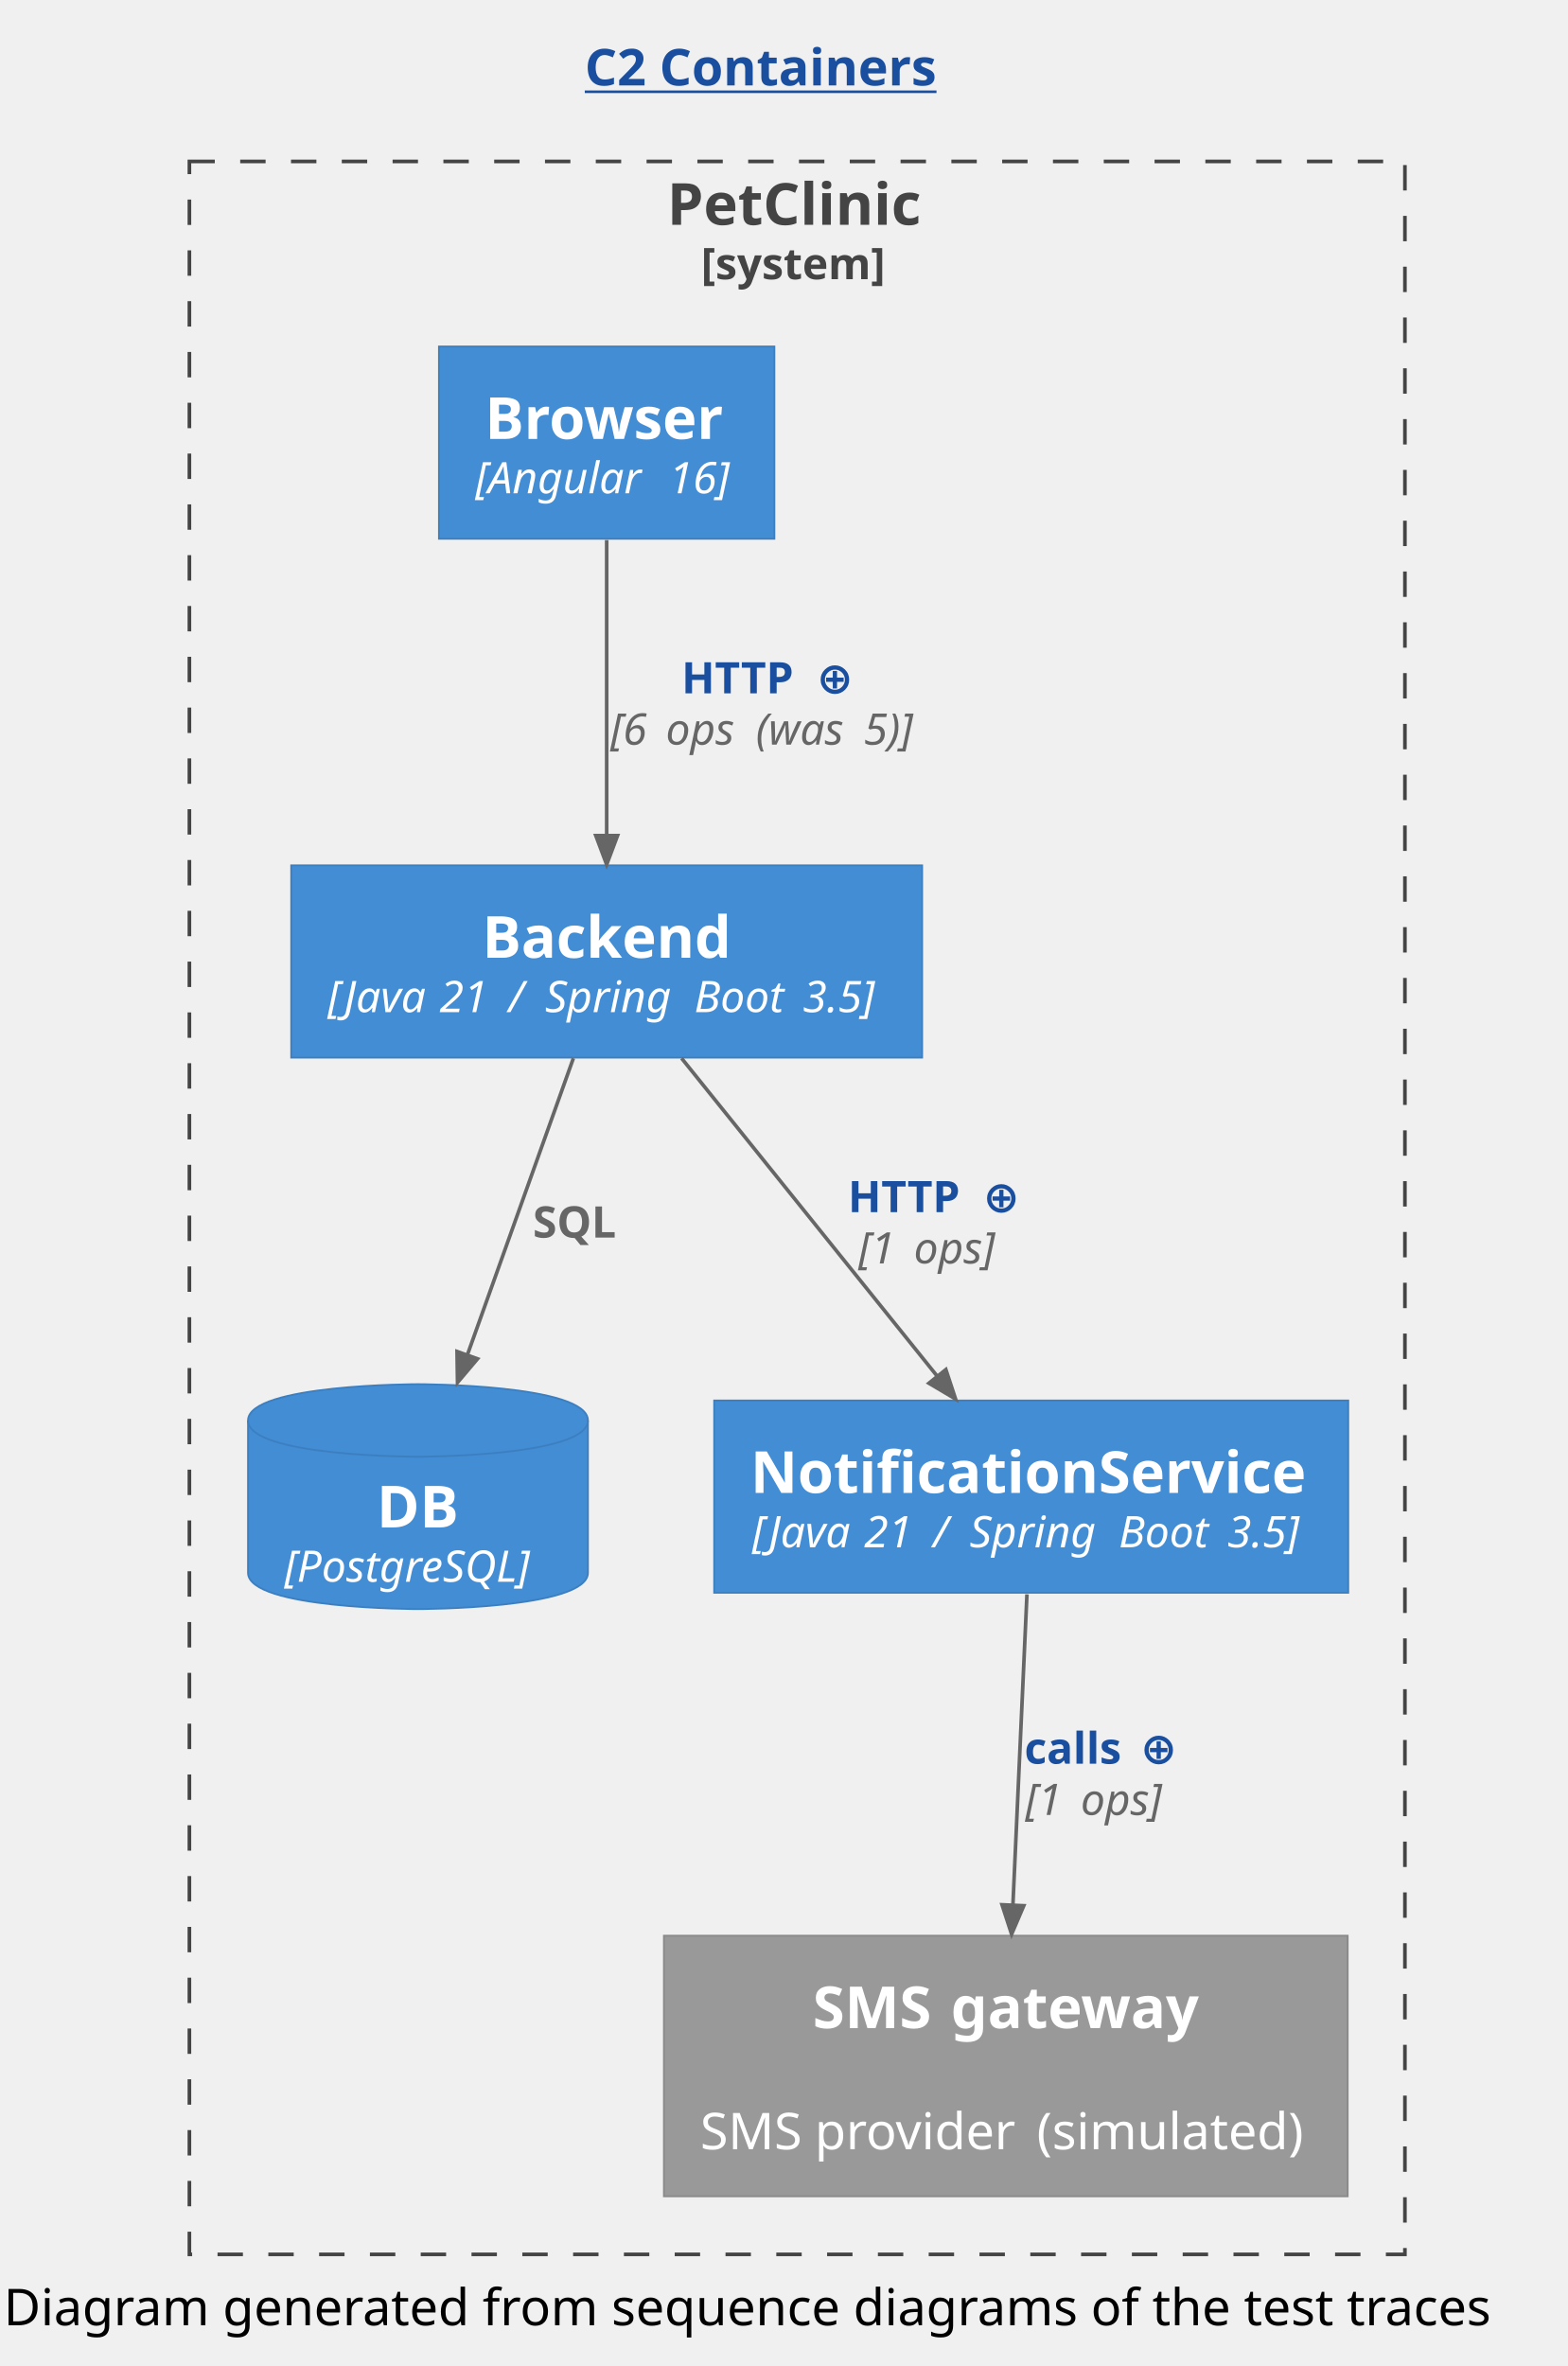
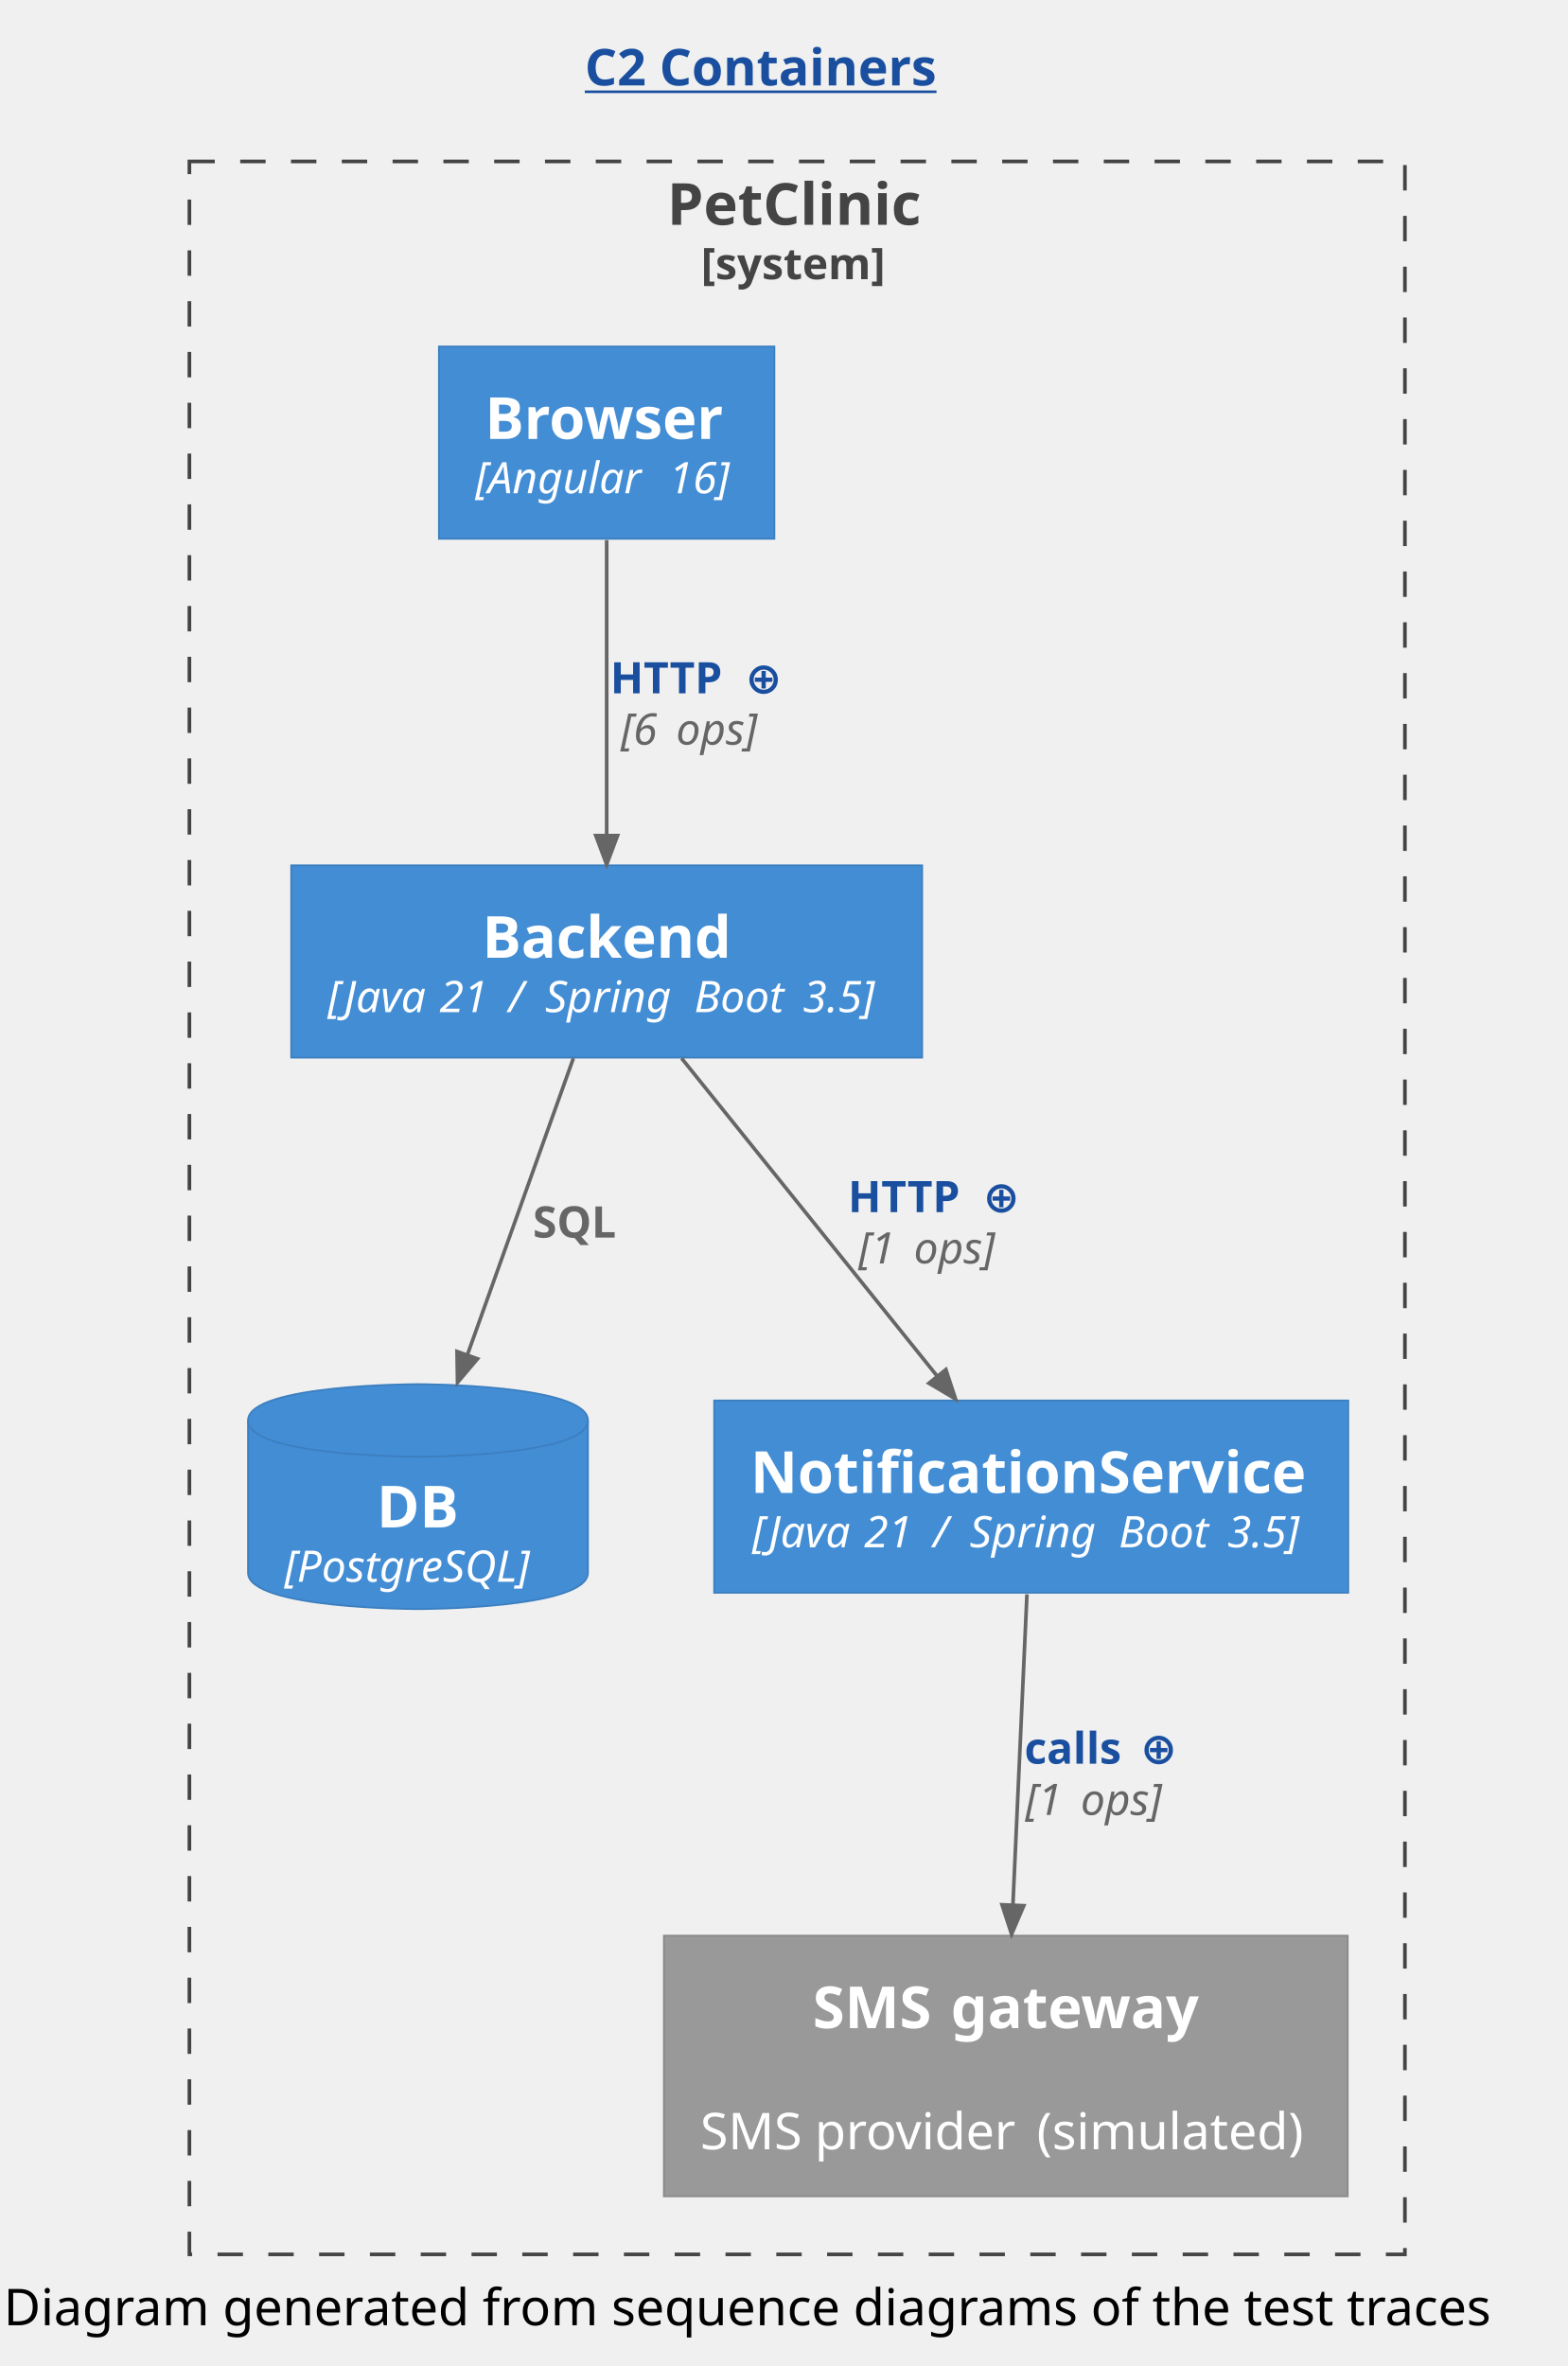
<svg xmlns="http://www.w3.org/2000/svg" xmlns:xlink="http://www.w3.org/1999/xlink" contentStyleType="text/css" data-diagram-type="DESCRIPTION" height="652px" preserveAspectRatio="none" style="width:432px;height:652px;background:#FFFFFF;" version="1.1" viewBox="0 0 432 652" width="432px" zoomAndPan="magnify">
  <defs />
  <g>
    <g class="title" data-source-line="6">
-       <a href="https://c4model.com/diagrams/container" target="_blank" rel="noopener noreferrer" title="What a container diagram is, on Simon Brown's own site" xlink:actuate="onRequest" xlink:href="https://c4model.com/diagrams/container" xlink:show="new" xlink:title="What a container diagram is, on Simon Brown's own site" xlink:type="simple">
+       <a href="https://c4model.com/diagrams/container" target="_blank" rel="noopener noreferrer" title="What is a C2 diagram?" xlink:actuate="onRequest" xlink:href="https://c4model.com/diagrams/container" xlink:show="new" xlink:title="What is a C2 diagram?" xlink:type="simple">
        <text fill="#1A4FA0" font-family="sans-serif" font-size="14" font-weight="bold" lengthAdjust="spacing" text-decoration="underline" textLength="102.067" x="161.166" y="23.535">C2 Containers</text>
      </a>
    </g>
    <g class="cluster" data-qualified-name="c2_system" data-source-line="1666" id="ent0002">
      <rect fill="none" height="576.75" style="stroke:#444444;stroke-width:1;stroke-dasharray:7,7;" width="335" x="52.2" y="44.488" />
      <text fill="#444444" font-family="sans-serif" font-size="16" font-weight="bold" lengthAdjust="spacing" textLength="71.703" x="183.848" y="61.957">PetClinic</text>
      <text fill="#444444" font-family="sans-serif" font-size="12" font-weight="bold" lengthAdjust="spacing" textLength="52.992" x="193.204" y="76.934">[system]</text>
    </g>
    <g class="entity" data-qualified-name="c2_system.Backend" data-source-line="71" id="ent0003">
      <rect fill="#438DD5" height="52.977" style="stroke:#3C7FC0;stroke-width:0.5;" width="173.885" x="80.26" y="238.468" />
      <text fill="#FFFFFF" font-family="sans-serif" font-size="16" font-weight="bold" lengthAdjust="spacing" textLength="68.609" x="132.897" y="263.937">Backend</text>
      <text fill="#FFFFFF" font-family="sans-serif" font-size="12" font-style="italic" lengthAdjust="spacing" textLength="27.1" x="90.26" y="278.914">[Java</text>
      <text fill="#FFFFFF" font-family="sans-serif" font-size="12" font-style="italic" lengthAdjust="spacing" textLength="3.797" x="117.359" y="278.914"> </text>
      <text fill="#FFFFFF" font-family="sans-serif" font-size="12" font-style="italic" lengthAdjust="spacing" textLength="15.176" x="121.156" y="278.914">21</text>
      <text fill="#FFFFFF" font-family="sans-serif" font-size="12" font-style="italic" lengthAdjust="spacing" textLength="3.797" x="136.332" y="278.914"> </text>
      <text fill="#FFFFFF" font-family="sans-serif" font-size="12" font-style="italic" lengthAdjust="spacing" textLength="6.293" x="140.129" y="278.914">/</text>
      <text fill="#FFFFFF" font-family="sans-serif" font-size="12" font-style="italic" lengthAdjust="spacing" textLength="3.797" x="146.422" y="278.914"> </text>
      <text fill="#FFFFFF" font-family="sans-serif" font-size="12" font-style="italic" lengthAdjust="spacing" textLength="37.324" x="150.219" y="278.914">Spring</text>
      <text fill="#FFFFFF" font-family="sans-serif" font-size="12" font-style="italic" lengthAdjust="spacing" textLength="3.797" x="187.543" y="278.914"> </text>
      <text fill="#FFFFFF" font-family="sans-serif" font-size="12" font-style="italic" lengthAdjust="spacing" textLength="26.133" x="191.34" y="278.914">Boot</text>
      <text fill="#FFFFFF" font-family="sans-serif" font-size="12" font-style="italic" lengthAdjust="spacing" textLength="3.797" x="217.473" y="278.914"> </text>
      <text fill="#FFFFFF" font-family="sans-serif" font-size="12" font-style="italic" lengthAdjust="spacing" textLength="22.875" x="221.269" y="278.914">3.5]</text>
    </g>
    <g class="entity" data-qualified-name="c2_system.Browser" data-source-line="71" id="ent0004">
      <rect fill="#438DD5" height="52.977" style="stroke:#3C7FC0;stroke-width:0.5;" width="92.439" x="120.98" y="95.488" />
      <text fill="#FFFFFF" font-family="sans-serif" font-size="16" font-weight="bold" lengthAdjust="spacing" textLength="67.07" x="133.664" y="120.957">Browser</text>
      <text fill="#FFFFFF" font-family="sans-serif" font-size="12" font-style="italic" lengthAdjust="spacing" textLength="49.565" x="130.98" y="135.934">[Angular</text>
      <text fill="#FFFFFF" font-family="sans-serif" font-size="12" font-style="italic" lengthAdjust="spacing" textLength="3.797" x="180.544" y="135.934"> </text>
      <text fill="#FFFFFF" font-family="sans-serif" font-size="12" font-style="italic" lengthAdjust="spacing" textLength="19.078" x="184.341" y="135.934">16]</text>
    </g>
    <g class="entity" data-qualified-name="c2_system.DB" data-source-line="75" id="ent0005">
      <path d="M68.36,391.438 C68.36,381.438 115.198,381.438 115.198,381.438 C115.198,381.438 162.036,381.438 162.036,391.438 L162.036,433.415 C162.036,443.415 115.198,443.415 115.198,443.415 C115.198,443.415 68.36,443.415 68.36,433.415 L68.36,391.438" fill="#438DD5" style="stroke:#3C7FC0;stroke-width:0.5;" />
      <path d="M68.36,391.438 C68.36,401.438 115.198,401.438 115.198,401.438 C115.198,401.438 162.036,401.438 162.036,391.438" fill="none" style="stroke:#3C7FC0;stroke-width:0.5;" />
      <text fill="#FFFFFF" font-family="sans-serif" font-size="16" font-weight="bold" lengthAdjust="spacing" textLength="22.766" x="103.815" y="420.907">DB</text>
      <text fill="#FFFFFF" font-family="sans-serif" font-size="12" font-style="italic" lengthAdjust="spacing" textLength="73.676" x="78.36" y="435.884">[PostgreSQL]</text>
    </g>
    <g class="entity" data-qualified-name="c2_system.NotificationService" data-source-line="71" id="ent0006">
      <rect fill="#438DD5" height="52.977" style="stroke:#3C7FC0;stroke-width:0.5;" width="174.75" x="196.83" y="385.938" />
      <text fill="#FFFFFF" font-family="sans-serif" font-size="16" font-weight="bold" lengthAdjust="spacing" textLength="154.75" x="206.83" y="411.407">NotificationService</text>
      <text fill="#FFFFFF" font-family="sans-serif" font-size="12" font-style="italic" lengthAdjust="spacing" textLength="27.1" x="207.262" y="426.384">[Java</text>
      <text fill="#FFFFFF" font-family="sans-serif" font-size="12" font-style="italic" lengthAdjust="spacing" textLength="3.797" x="234.362" y="426.384"> </text>
      <text fill="#FFFFFF" font-family="sans-serif" font-size="12" font-style="italic" lengthAdjust="spacing" textLength="15.176" x="238.159" y="426.384">21</text>
      <text fill="#FFFFFF" font-family="sans-serif" font-size="12" font-style="italic" lengthAdjust="spacing" textLength="3.797" x="253.335" y="426.384"> </text>
      <text fill="#FFFFFF" font-family="sans-serif" font-size="12" font-style="italic" lengthAdjust="spacing" textLength="6.293" x="257.132" y="426.384">/</text>
      <text fill="#FFFFFF" font-family="sans-serif" font-size="12" font-style="italic" lengthAdjust="spacing" textLength="3.797" x="263.424" y="426.384"> </text>
      <text fill="#FFFFFF" font-family="sans-serif" font-size="12" font-style="italic" lengthAdjust="spacing" textLength="37.324" x="267.221" y="426.384">Spring</text>
      <text fill="#FFFFFF" font-family="sans-serif" font-size="12" font-style="italic" lengthAdjust="spacing" textLength="3.797" x="304.546" y="426.384"> </text>
      <text fill="#FFFFFF" font-family="sans-serif" font-size="12" font-style="italic" lengthAdjust="spacing" textLength="26.133" x="308.342" y="426.384">Boot</text>
      <text fill="#FFFFFF" font-family="sans-serif" font-size="12" font-style="italic" lengthAdjust="spacing" textLength="3.797" x="334.475" y="426.384"> </text>
      <text fill="#FFFFFF" font-family="sans-serif" font-size="12" font-style="italic" lengthAdjust="spacing" textLength="22.875" x="338.272" y="426.384">3.5]</text>
    </g>
    <g class="entity" data-qualified-name="c2_system.SMS_gateway" data-source-line="212" id="ent0007">
      <rect fill="#999999" height="71.82" style="stroke:#8A8A8A;stroke-width:0.5;" width="188.444" x="182.98" y="533.418" />
      <text fill="#FFFFFF" font-family="sans-serif" font-size="16" font-weight="bold" lengthAdjust="spacing" textLength="32.805" x="223.983" y="558.887">SMS</text>
      <text fill="#FFFFFF" font-family="sans-serif" font-size="16" font-weight="bold" lengthAdjust="spacing" textLength="5.273" x="256.788" y="558.887"> </text>
      <text fill="#FFFFFF" font-family="sans-serif" font-size="16" font-weight="bold" lengthAdjust="spacing" textLength="68.359" x="262.061" y="558.887">gateway</text>
      <text fill="#FFFFFF" font-family="sans-serif" font-size="14" lengthAdjust="spacing" textLength="4.43" x="274.987" y="575.797"> </text>
      <text fill="#FFFFFF" font-family="sans-serif" font-size="14" lengthAdjust="spacing" textLength="27.139" x="192.98" y="592.285">SMS</text>
      <text fill="#FFFFFF" font-family="sans-serif" font-size="14" lengthAdjust="spacing" textLength="4.43" x="220.118" y="592.285"> </text>
      <text fill="#FFFFFF" font-family="sans-serif" font-size="14" lengthAdjust="spacing" textLength="56.773" x="224.548" y="592.285">provider</text>
      <text fill="#FFFFFF" font-family="sans-serif" font-size="14" lengthAdjust="spacing" textLength="4.43" x="281.32" y="592.285"> </text>
      <text fill="#FFFFFF" font-family="sans-serif" font-size="14" lengthAdjust="spacing" textLength="75.674" x="285.75" y="592.285">(simulated)</text>
    </g>
    <g class="link" data-entity-1="ent0003" data-entity-2="ent0005" data-link-type="dependency" data-source-line="1779" id="lnk8">
      <path d="M158.02,291.628 C149.1,316.588 138.242,346.975 128.782,373.445" fill="none" id="Backend-to-DB" style="stroke:#666666;stroke-width:1;" />
      <polygon fill="#666666" points="126.09,380.978,131.607,374.454,125.957,372.435,126.09,380.978" style="stroke:#666666;stroke-width:1;" />
      <text fill="#666666" font-family="sans-serif" font-size="12" font-weight="bold" lengthAdjust="spacing" textLength="23.719" x="146.86" y="341.04">SQL</text>
    </g>
    <g class="link" data-entity-1="ent0003" data-entity-2="ent0006" data-link-type="dependency" data-source-line="1779" id="lnk9">
      <path d="M187.85,291.628 C209.1,318.058 237.027,352.773 258.347,379.293" fill="none" id="Backend-to-NotificationService" style="stroke:#666666;stroke-width:1;" />
      <polygon fill="#666666" points="263.36,385.528,260.685,377.414,256.009,381.173,263.36,385.528" style="stroke:#666666;stroke-width:1;" />
      <a href="genseq://c2-279a196c9d" target="_top" title="Click for the calls behind this line" xlink:actuate="onRequest" xlink:href="genseq://c2-279a196c9d" xlink:show="new" xlink:title="Click for the calls behind this line" xlink:type="simple">
        <text fill="#1A4FA0" font-family="sans-serif" font-size="12" font-weight="bold" lengthAdjust="spacing" textLength="33.281" x="233.71" y="334.04">HTTP</text>
      </a>
      <a href="genseq://c2-279a196c9d" target="_top" title="Click for the calls behind this line" xlink:actuate="onRequest" xlink:href="genseq://c2-279a196c9d" xlink:show="new" xlink:title="Click for the calls behind this line" xlink:type="simple">
        <text fill="#1A4FA0" font-family="sans-serif" font-size="12" font-weight="bold" lengthAdjust="spacing" textLength="3.955" x="266.991" y="334.04"> </text>
      </a>
      <a href="genseq://c2-279a196c9d" target="_top" title="Click for the calls behind this line" xlink:actuate="onRequest" xlink:href="genseq://c2-279a196c9d" xlink:show="new" xlink:title="Click for the calls behind this line" xlink:type="simple">
        <text fill="#1A4FA0" font-family="sans-serif" font-size="12" font-weight="bold" lengthAdjust="spacing" textLength="8.684" x="270.946" y="334.04">⊕</text>
      </a>
      <text fill="#666666" font-family="sans-serif" font-size="12" font-style="italic" lengthAdjust="spacing" textLength="11.49" x="236.554" y="348.173">[1</text>
      <text fill="#666666" font-family="sans-serif" font-size="12" font-style="italic" lengthAdjust="spacing" textLength="3.797" x="248.045" y="348.173"> </text>
      <text fill="#666666" font-family="sans-serif" font-size="12" font-style="italic" lengthAdjust="spacing" textLength="24.943" x="251.841" y="348.173">ops]</text>
    </g>
    <g class="link" data-entity-1="ent0004" data-entity-2="ent0003" data-link-type="dependency" data-source-line="1779" id="lnk10">
      <path d="M167.2,148.838 C167.2,174.268 167.2,204.878 167.2,230.258" fill="none" id="Browser-to-Backend" style="stroke:#666666;stroke-width:1;" />
      <polygon fill="#666666" points="167.2,238.258,170.2,230.258,164.2,230.258,167.2,238.258" style="stroke:#666666;stroke-width:1;" />
      <a href="genseq://c2-75fafaa11f" target="_top" title="Click for the calls behind this line" xlink:actuate="onRequest" xlink:href="genseq://c2-75fafaa11f" xlink:show="new" xlink:title="Click for the calls behind this line" xlink:type="simple">
-         <text fill="#1A4FA0" font-family="sans-serif" font-size="12" font-weight="bold" lengthAdjust="spacing" textLength="33.281" x="187.843" y="191.07">HTTP</text>
+         <text fill="#1A4FA0" font-family="sans-serif" font-size="12" font-weight="bold" lengthAdjust="spacing" textLength="33.281" x="168.2" y="191.07">HTTP</text>
      </a>
      <a href="genseq://c2-75fafaa11f" target="_top" title="Click for the calls behind this line" xlink:actuate="onRequest" xlink:href="genseq://c2-75fafaa11f" xlink:show="new" xlink:title="Click for the calls behind this line" xlink:type="simple">
-         <text fill="#1A4FA0" font-family="sans-serif" font-size="12" font-weight="bold" lengthAdjust="spacing" textLength="3.955" x="221.125" y="191.07"> </text>
+         <text fill="#1A4FA0" font-family="sans-serif" font-size="12" font-weight="bold" lengthAdjust="spacing" textLength="3.955" x="201.481" y="191.07"> </text>
      </a>
      <a href="genseq://c2-75fafaa11f" target="_top" title="Click for the calls behind this line" xlink:actuate="onRequest" xlink:href="genseq://c2-75fafaa11f" xlink:show="new" xlink:title="Click for the calls behind this line" xlink:type="simple">
-         <text fill="#1A4FA0" font-family="sans-serif" font-size="12" font-weight="bold" lengthAdjust="spacing" textLength="8.684" x="225.08" y="191.07">⊕</text>
+         <text fill="#1A4FA0" font-family="sans-serif" font-size="12" font-weight="bold" lengthAdjust="spacing" textLength="8.684" x="205.436" y="191.07">⊕</text>
      </a>
-       <text fill="#666666" font-family="sans-serif" font-size="12" font-style="italic" lengthAdjust="spacing" textLength="11.49" x="168.2" y="205.203">[6</text>
-       <text fill="#666666" font-family="sans-serif" font-size="12" font-style="italic" lengthAdjust="spacing" textLength="3.797" x="179.69" y="205.203"> </text>
-       <text fill="#666666" font-family="sans-serif" font-size="12" font-style="italic" lengthAdjust="spacing" textLength="21.041" x="183.487" y="205.203">ops</text>
-       <text fill="#666666" font-family="sans-serif" font-size="12" font-style="italic" lengthAdjust="spacing" textLength="3.797" x="204.528" y="205.203"> </text>
-       <text fill="#666666" font-family="sans-serif" font-size="12" font-style="italic" lengthAdjust="spacing" textLength="25.893" x="208.325" y="205.203">(was</text>
-       <text fill="#666666" font-family="sans-serif" font-size="12" font-style="italic" lengthAdjust="spacing" textLength="3.797" x="234.217" y="205.203"> </text>
-       <text fill="#666666" font-family="sans-serif" font-size="12" font-style="italic" lengthAdjust="spacing" textLength="15.393" x="238.014" y="205.203">5)]</text>
+       <text fill="#666666" font-family="sans-serif" font-size="12" font-style="italic" lengthAdjust="spacing" textLength="11.49" x="171.044" y="205.203">[6</text>
+       <text fill="#666666" font-family="sans-serif" font-size="12" font-style="italic" lengthAdjust="spacing" textLength="3.797" x="182.535" y="205.203"> </text>
+       <text fill="#666666" font-family="sans-serif" font-size="12" font-style="italic" lengthAdjust="spacing" textLength="24.943" x="186.332" y="205.203">ops]</text>
    </g>
    <g class="link" data-entity-1="ent0006" data-entity-2="ent0007" data-link-type="dependency" data-source-line="1779" id="lnk11">
      <path d="M283.03,439.358 C281.87,465.018 280.438,496.506 279.158,525.026" fill="none" id="NotificationService-to-SMS_gateway" style="stroke:#666666;stroke-width:1;" />
      <polygon fill="#666666" points="278.8,533.018,282.155,525.161,276.161,524.892,278.8,533.018" style="stroke:#666666;stroke-width:1;" />
      <a href="genseq://c2-cb01a30b7a" target="_top" title="Click for the calls behind this line" xlink:actuate="onRequest" xlink:href="genseq://c2-cb01a30b7a" xlink:show="new" xlink:title="Click for the calls behind this line" xlink:type="simple">
        <text fill="#1A4FA0" font-family="sans-serif" font-size="12" font-weight="bold" lengthAdjust="spacing" textLength="28.031" x="282.33" y="486.02">calls</text>
      </a>
      <a href="genseq://c2-cb01a30b7a" target="_top" title="Click for the calls behind this line" xlink:actuate="onRequest" xlink:href="genseq://c2-cb01a30b7a" xlink:show="new" xlink:title="Click for the calls behind this line" xlink:type="simple">
        <text fill="#1A4FA0" font-family="sans-serif" font-size="12" font-weight="bold" lengthAdjust="spacing" textLength="3.955" x="310.361" y="486.02"> </text>
      </a>
      <a href="genseq://c2-cb01a30b7a" target="_top" title="Click for the calls behind this line" xlink:actuate="onRequest" xlink:href="genseq://c2-cb01a30b7a" xlink:show="new" xlink:title="Click for the calls behind this line" xlink:type="simple">
        <text fill="#1A4FA0" font-family="sans-serif" font-size="12" font-weight="bold" lengthAdjust="spacing" textLength="8.684" x="314.316" y="486.02">⊕</text>
      </a>
      <text fill="#666666" font-family="sans-serif" font-size="12" font-style="italic" lengthAdjust="spacing" textLength="11.49" x="282.549" y="500.153">[1</text>
      <text fill="#666666" font-family="sans-serif" font-size="12" font-style="italic" lengthAdjust="spacing" textLength="3.797" x="294.04" y="500.153"> </text>
      <text fill="#666666" font-family="sans-serif" font-size="12" font-style="italic" lengthAdjust="spacing" textLength="24.943" x="297.837" y="500.153">ops]</text>
    </g>
    <g class="caption" data-source-line="18">
      <text fill="#000000" font-family="sans-serif" font-size="14" lengthAdjust="spacing" textLength="422.399" x="1" y="640.773">Diagram generated from sequence diagrams of the test traces</text>
    </g>
  </g>
</svg>
